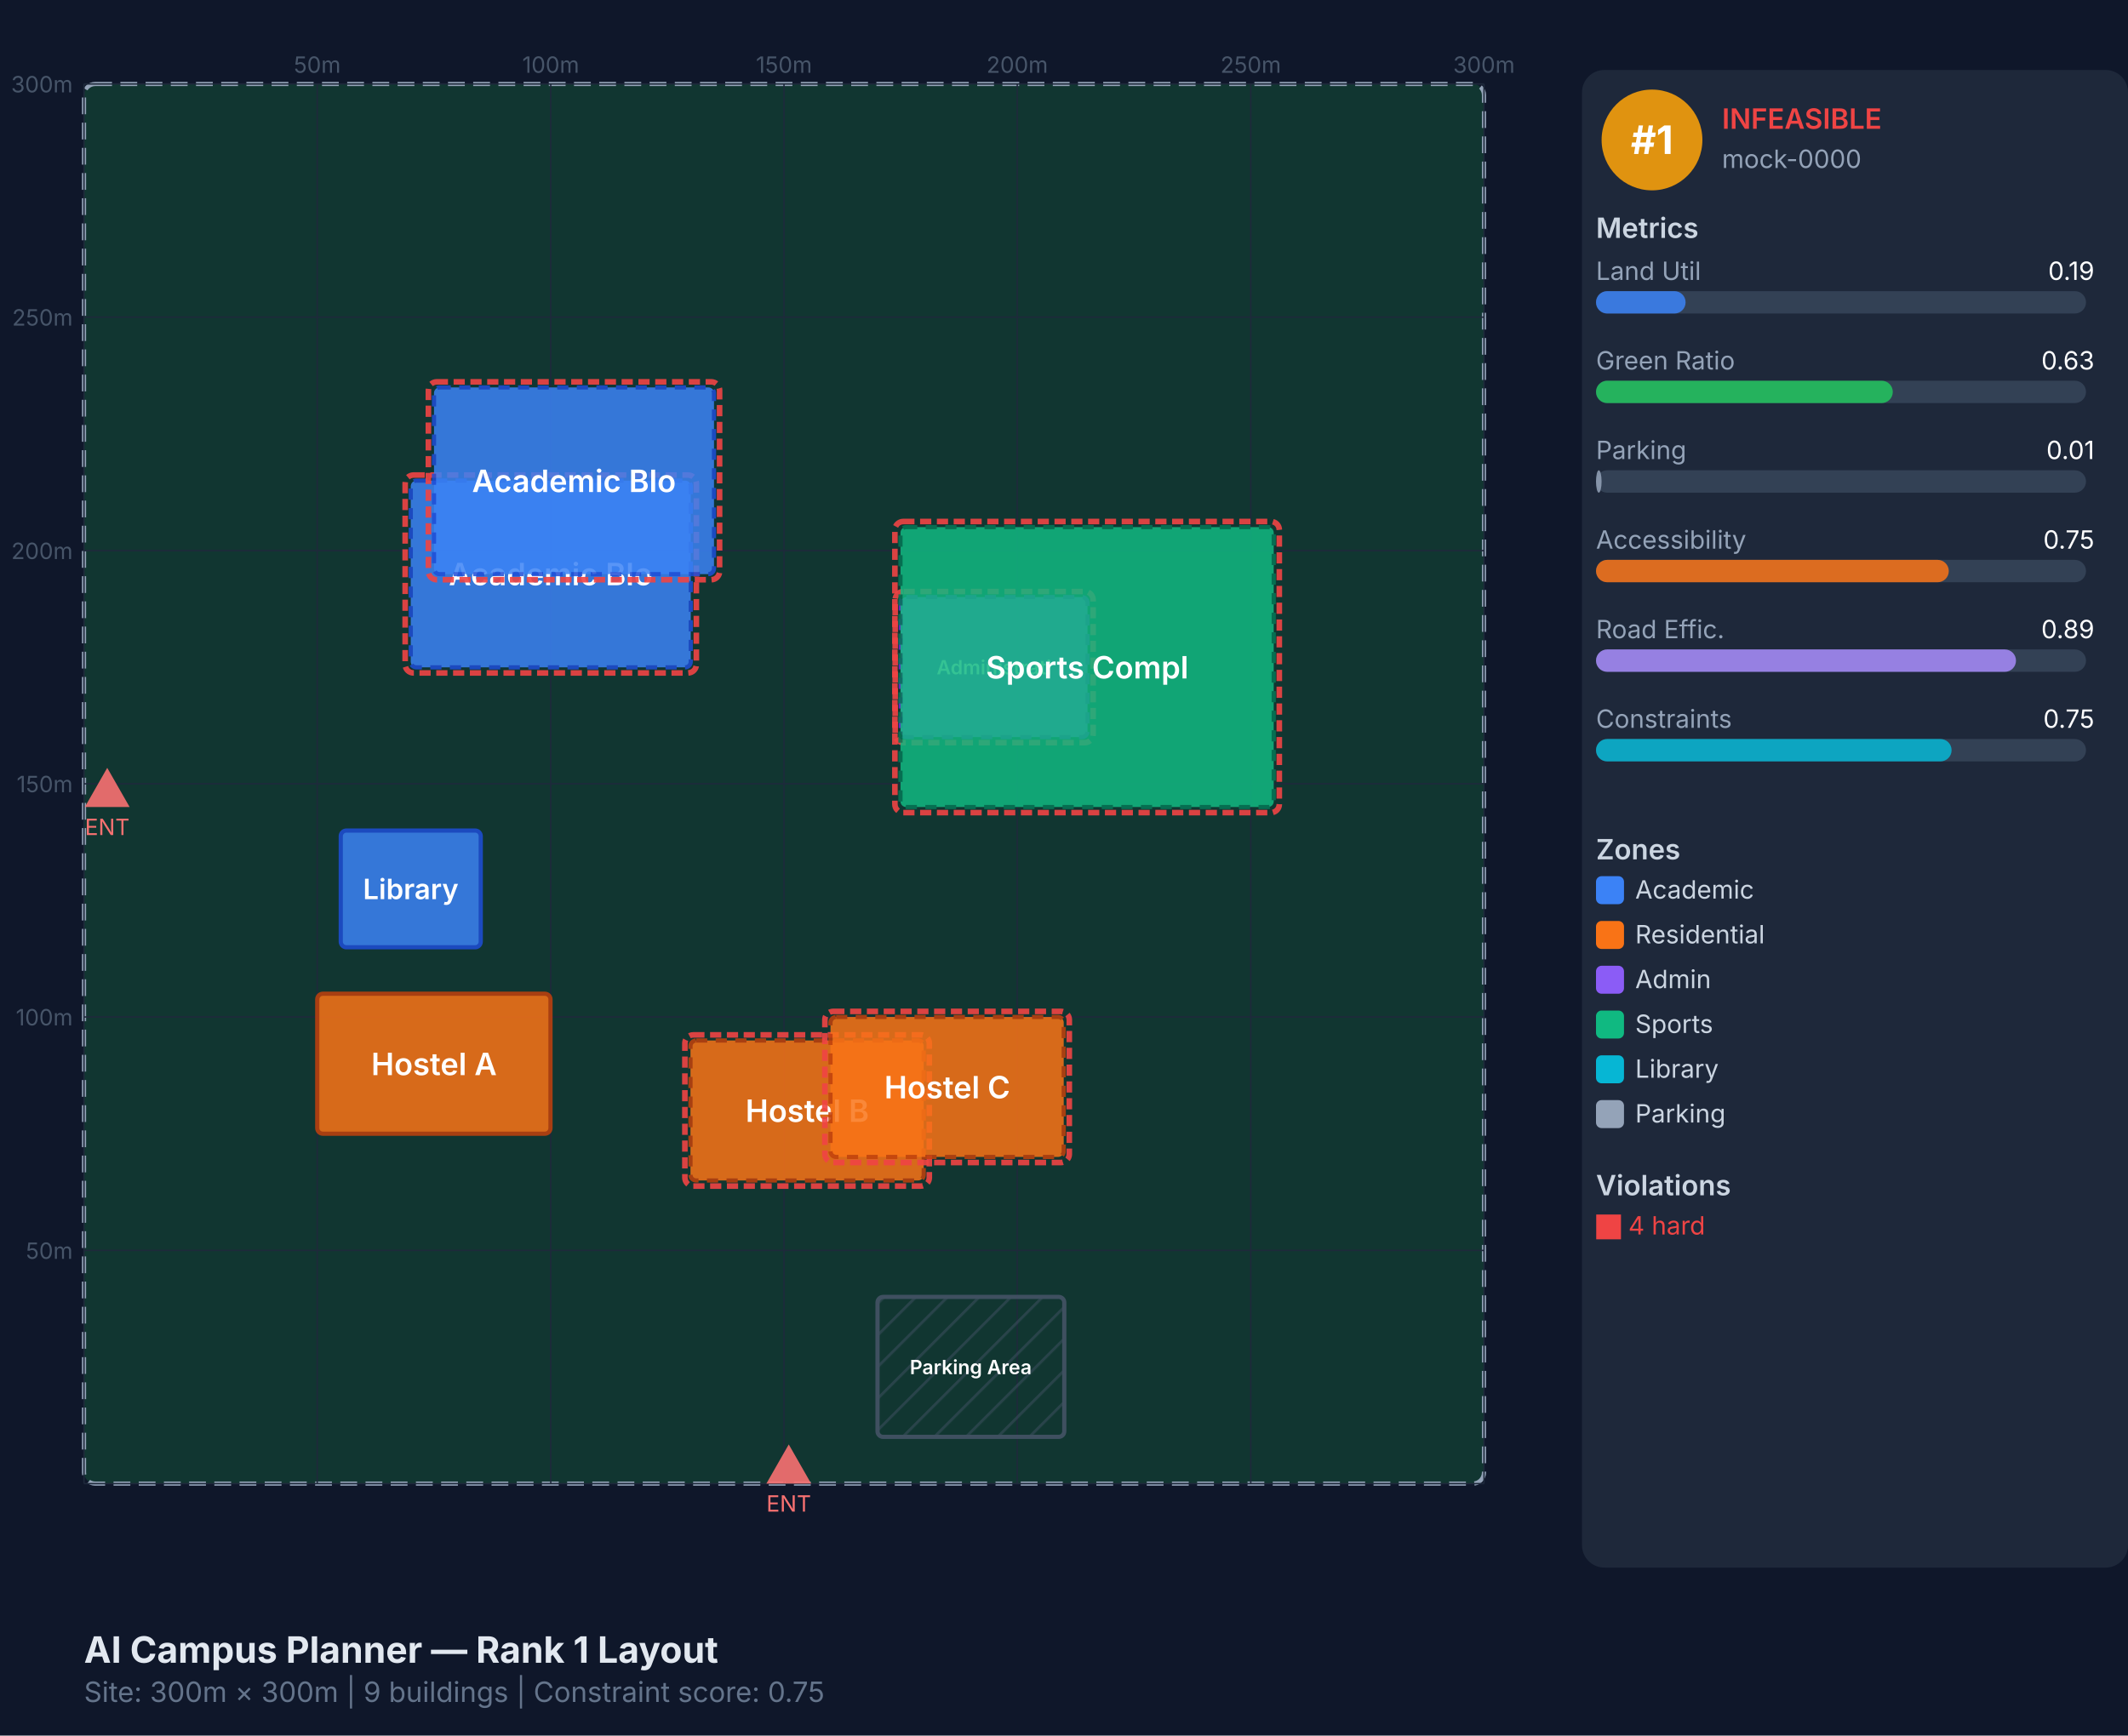
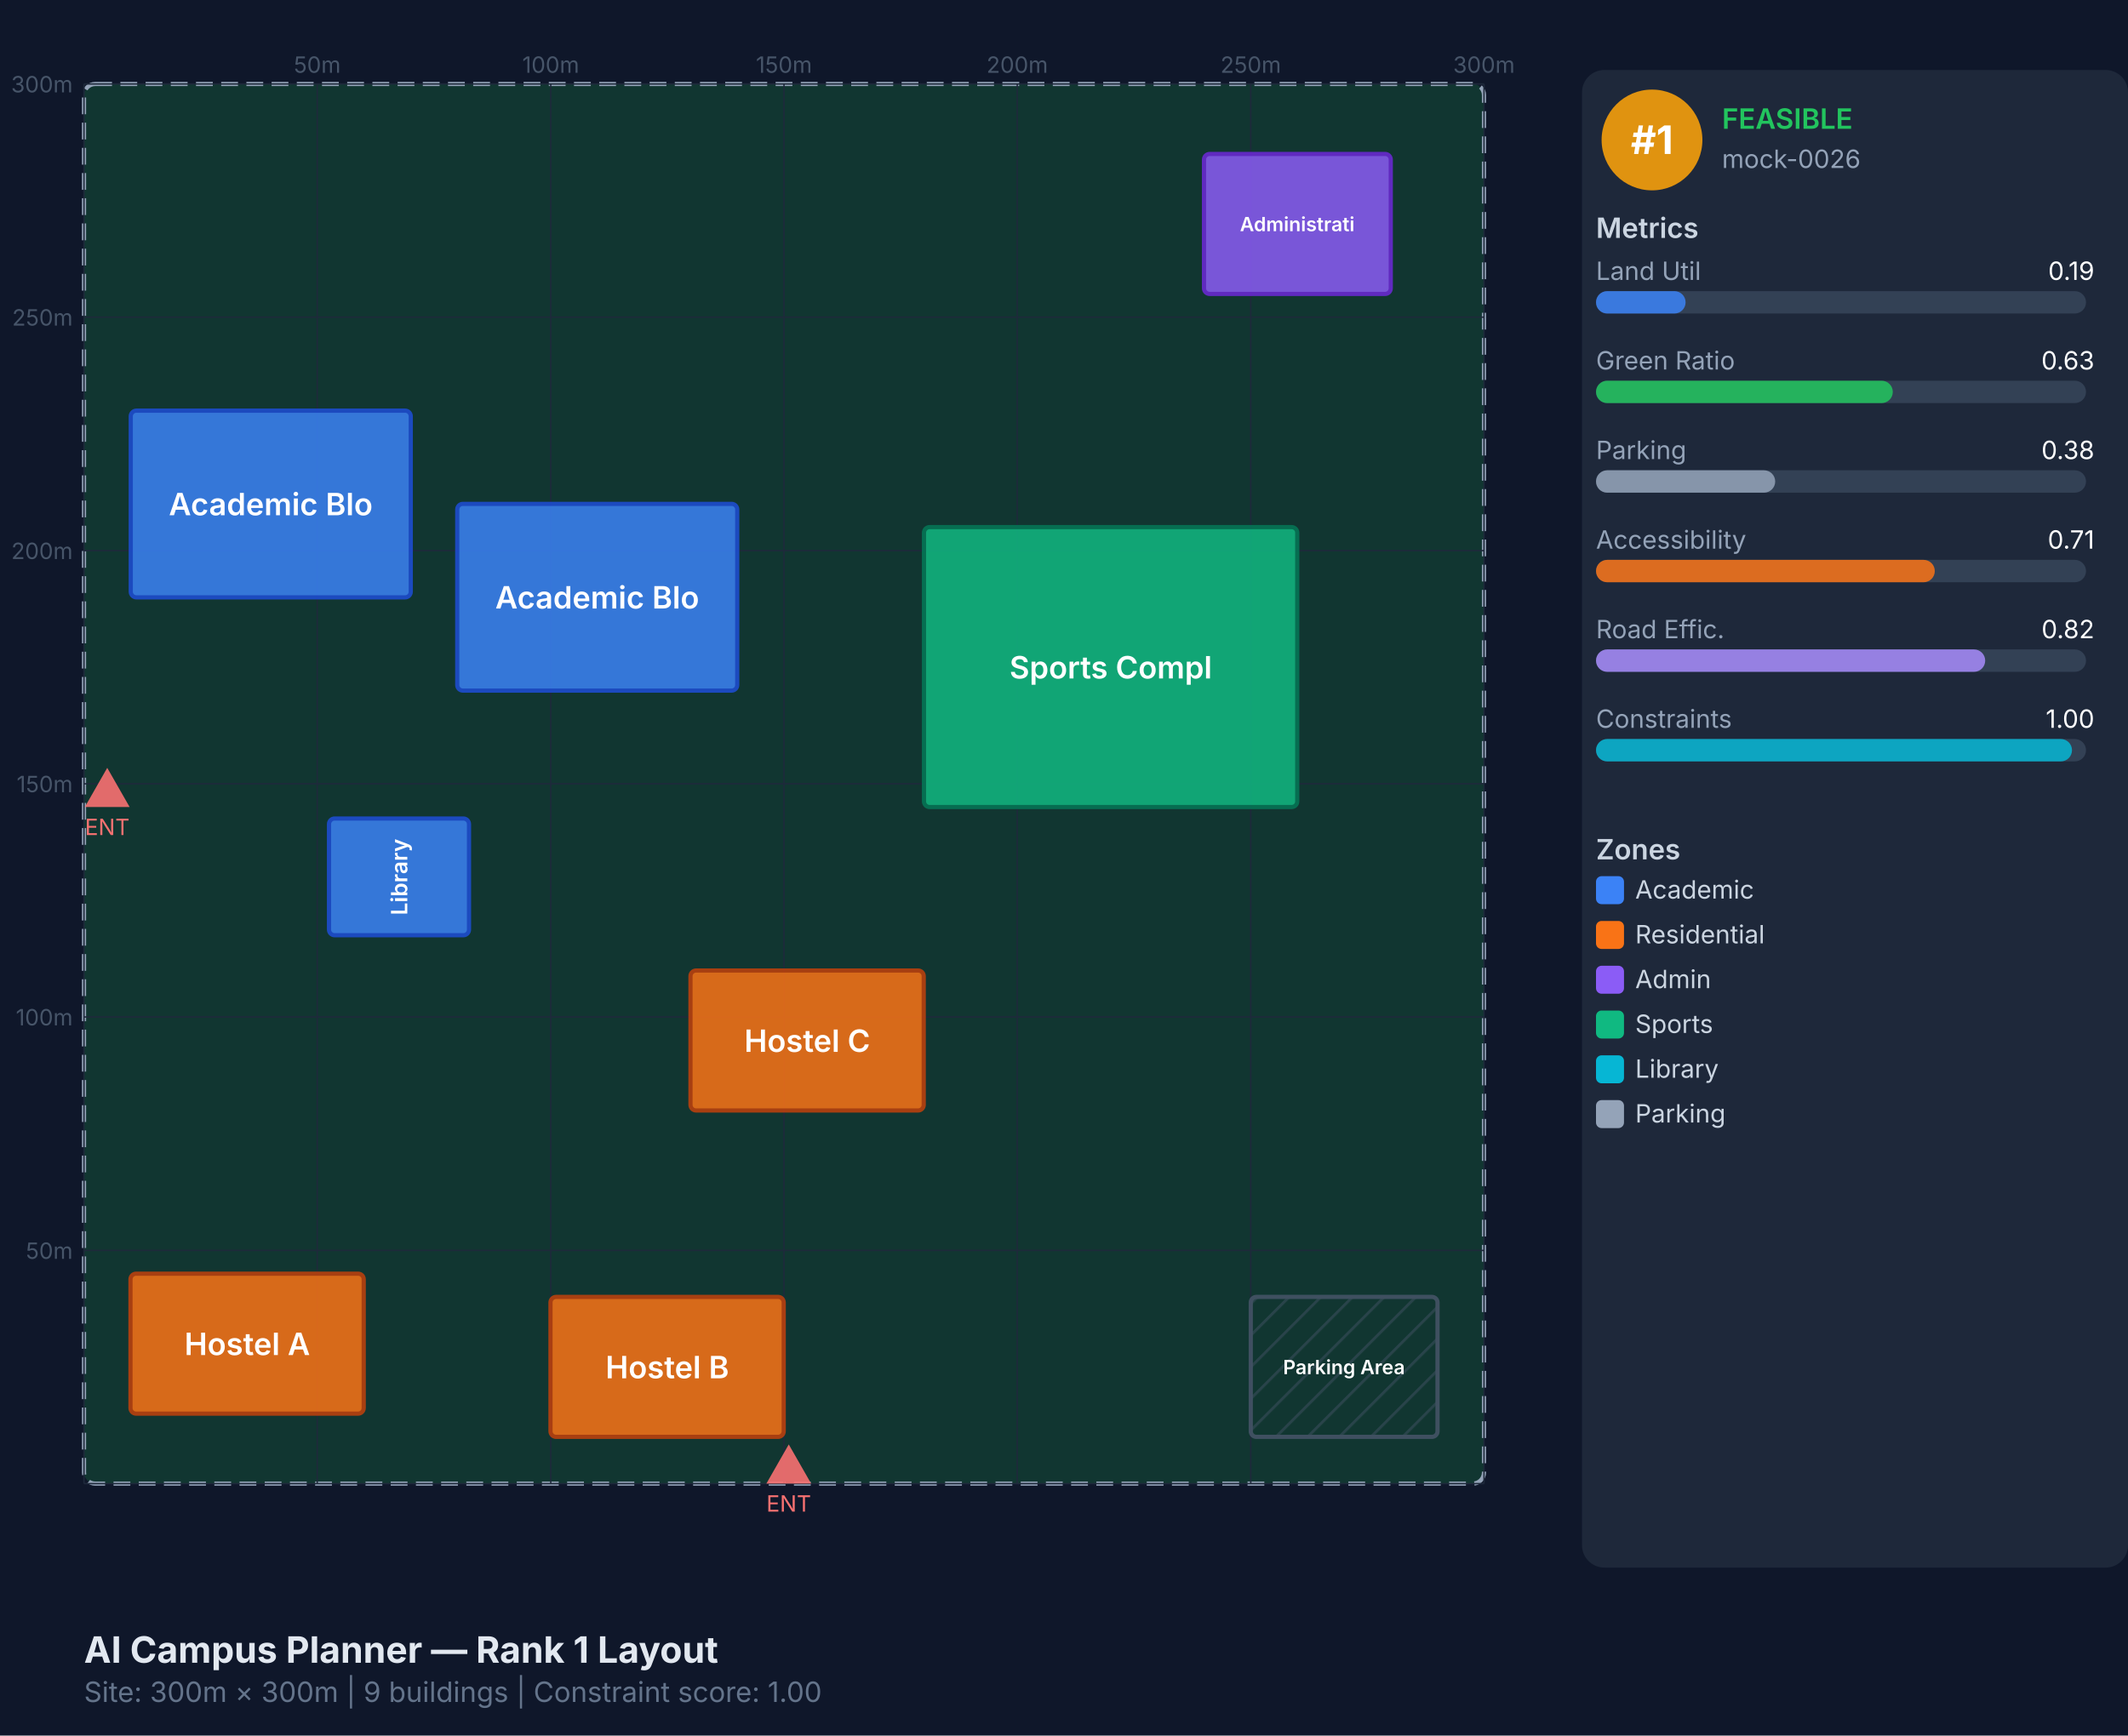
<svg xmlns="http://www.w3.org/2000/svg" width="760" height="620" viewBox="0 0 760 620" font-family="Inter,system-ui,sans-serif">
  <defs>
    <pattern id="hatch-parking" patternUnits="userSpaceOnUse" width="8" height="8" patternTransform="rotate(45)">
      <line x1="0" y1="0" x2="0" y2="8" stroke="#475569" stroke-width="2" opacity="0.5" />
    </pattern>
    <filter id="shadow" x="-10%" y="-10%" width="120%" height="120%">
      <feDropShadow dx="0" dy="1" stdDeviation="2" flood-opacity="0.18" />
    </filter>
  </defs>
  <rect width="760" height="620" fill="#0F172A" />
  <rect x="30" y="30" width="500.0" height="500.0" fill="#16A34A" opacity="0.22" rx="4" />
  <rect x="30" y="30" width="500.0" height="500.0" fill="none" stroke="#94A3B8" stroke-width="1.5" stroke-dasharray="6,3" rx="4" />
  <line x1="30.0" y1="30" x2="30.0" y2="530.0" stroke="#1E293B" stroke-width="0.5" />
  <line x1="113.3" y1="30" x2="113.3" y2="530.0" stroke="#1E293B" stroke-width="0.5" />
  <text x="113.3" y="26" text-anchor="middle" font-size="8" fill="#475569">50m</text>
  <line x1="196.7" y1="30" x2="196.7" y2="530.0" stroke="#1E293B" stroke-width="0.5" />
  <text x="196.7" y="26" text-anchor="middle" font-size="8" fill="#475569">100m</text>
  <line x1="280.0" y1="30" x2="280.0" y2="530.0" stroke="#1E293B" stroke-width="0.5" />
  <text x="280.0" y="26" text-anchor="middle" font-size="8" fill="#475569">150m</text>
  <line x1="363.3" y1="30" x2="363.3" y2="530.0" stroke="#1E293B" stroke-width="0.5" />
  <text x="363.3" y="26" text-anchor="middle" font-size="8" fill="#475569">200m</text>
  <line x1="446.7" y1="30" x2="446.7" y2="530.0" stroke="#1E293B" stroke-width="0.5" />
  <text x="446.7" y="26" text-anchor="middle" font-size="8" fill="#475569">250m</text>
  <line x1="530.0" y1="30" x2="530.0" y2="530.0" stroke="#1E293B" stroke-width="0.5" />
  <text x="530.0" y="26" text-anchor="middle" font-size="8" fill="#475569">300m</text>
  <line x1="30" y1="30.0" x2="530.0" y2="30.0" stroke="#1E293B" stroke-width="0.5" />
  <text x="26" y="33.0" text-anchor="end" font-size="8" fill="#475569">300m</text>
  <line x1="30" y1="113.3" x2="530.0" y2="113.3" stroke="#1E293B" stroke-width="0.5" />
  <text x="26" y="116.3" text-anchor="end" font-size="8" fill="#475569">250m</text>
  <line x1="30" y1="196.7" x2="530.0" y2="196.7" stroke="#1E293B" stroke-width="0.5" />
  <text x="26" y="199.7" text-anchor="end" font-size="8" fill="#475569">200m</text>
  <line x1="30" y1="280.0" x2="530.0" y2="280.0" stroke="#1E293B" stroke-width="0.5" />
  <text x="26" y="283.0" text-anchor="end" font-size="8" fill="#475569">150m</text>
  <line x1="30" y1="363.3" x2="530.0" y2="363.3" stroke="#1E293B" stroke-width="0.5" />
  <text x="26" y="366.3" text-anchor="end" font-size="8" fill="#475569">100m</text>
  <line x1="30" y1="446.7" x2="530.0" y2="446.7" stroke="#1E293B" stroke-width="0.5" />
  <text x="26" y="449.7" text-anchor="end" font-size="8" fill="#475569">50m</text>
  <line x1="30" y1="530.0" x2="530.0" y2="530.0" stroke="#1E293B" stroke-width="0.5" />
-   <g transform="translate(196.7,205.0) rotate(-0.0)">
-     <rect x="-50.0" y="-33.3" width="100.0" height="66.7" fill="#3B82F6" stroke="#1D4ED8" stroke-width="1.5" opacity="0.85" stroke-dasharray="4,3" rx="2" />
+   <g transform="translate(96.7,180.0) rotate(-0.0)">
+     <rect x="-50.0" y="-33.3" width="100.0" height="66.7" fill="#3B82F6" stroke="#1D4ED8" stroke-width="1.5" opacity="0.85" rx="2" />
    <text x="0" y="0" text-anchor="middle" dominant-baseline="middle" font-size="11" font-family="Inter,sans-serif" fill="white" font-weight="600" style="pointer-events:none;">Academic Blo</text>
  </g>
-   <g transform="translate(196.7,205.0) rotate(-0.0)">
-     <rect x="-52.0" y="-35.3" width="104.0" height="70.7" fill="none" stroke="#EF4444" stroke-width="2" stroke-dasharray="4,2" opacity="0.9" rx="3" />
-   </g>
-   <g transform="translate(205.0,171.7) rotate(-0.0)">
-     <rect x="-50.0" y="-33.3" width="100.0" height="66.7" fill="#3B82F6" stroke="#1D4ED8" stroke-width="1.5" opacity="0.85" stroke-dasharray="4,3" rx="2" />
+   <g transform="translate(213.3,213.3) rotate(-0.0)">
+     <rect x="-50.0" y="-33.3" width="100.0" height="66.7" fill="#3B82F6" stroke="#1D4ED8" stroke-width="1.5" opacity="0.85" rx="2" />
    <text x="0" y="0" text-anchor="middle" dominant-baseline="middle" font-size="11" font-family="Inter,sans-serif" fill="white" font-weight="600" style="pointer-events:none;">Academic Blo</text>
  </g>
-   <g transform="translate(205.0,171.7) rotate(-0.0)">
-     <rect x="-52.0" y="-35.3" width="104.0" height="70.7" fill="none" stroke="#EF4444" stroke-width="2" stroke-dasharray="4,2" opacity="0.9" rx="3" />
+   <g transform="translate(142.5,313.3) rotate(-90.0)">
+     <rect x="-20.8" y="-25.0" width="41.7" height="50.0" fill="#3B82F6" stroke="#1D4ED8" stroke-width="1.5" opacity="0.85" rx="2" />
+     <text x="0" y="0" text-anchor="middle" dominant-baseline="middle" font-size="8" font-family="Inter,sans-serif" fill="white" font-weight="600" style="pointer-events:none;">Library</text>
  </g>
-   <g transform="translate(146.7,317.5) rotate(-0.0)">
-     <rect x="-25.0" y="-20.8" width="50.0" height="41.7" fill="#3B82F6" stroke="#1D4ED8" stroke-width="1.5" opacity="0.85" rx="2" />
-     <text x="0" y="0" text-anchor="middle" dominant-baseline="middle" font-size="10" font-family="Inter,sans-serif" fill="white" font-weight="600" style="pointer-events:none;">Library</text>
-   </g>
-   <g transform="translate(355.0,238.3) rotate(-0.0)">
-     <rect x="-33.3" y="-25.0" width="66.7" height="50.0" fill="#8B5CF6" stroke="#6D28D9" stroke-width="1.5" opacity="0.85" stroke-dasharray="4,3" rx="2" />
+   <g transform="translate(463.3,80.0) rotate(-0.0)">
+     <rect x="-33.3" y="-25.0" width="66.7" height="50.0" fill="#8B5CF6" stroke="#6D28D9" stroke-width="1.5" opacity="0.85" rx="2" />
    <text x="0" y="0" text-anchor="middle" dominant-baseline="middle" font-size="7" font-family="Inter,sans-serif" fill="white" font-weight="600" style="pointer-events:none;">Administrati</text>
  </g>
-   <g transform="translate(355.0,238.3) rotate(-0.0)">
-     <rect x="-35.3" y="-27.0" width="70.7" height="54.0" fill="none" stroke="#EF4444" stroke-width="2" stroke-dasharray="4,2" opacity="0.9" rx="3" />
-   </g>
-   <g transform="translate(155.0,380.0) rotate(-0.0)">
+   <g transform="translate(88.3,480.0) rotate(-0.0)">
    <rect x="-41.7" y="-25.0" width="83.3" height="50.0" fill="#F97316" stroke="#C2410C" stroke-width="1.5" opacity="0.85" rx="2" />
    <text x="0" y="0" text-anchor="middle" dominant-baseline="middle" font-size="11" font-family="Inter,sans-serif" fill="white" font-weight="600" style="pointer-events:none;">Hostel A</text>
  </g>
-   <g transform="translate(288.3,396.7) rotate(-0.0)">
-     <rect x="-41.7" y="-25.0" width="83.3" height="50.0" fill="#F97316" stroke="#C2410C" stroke-width="1.5" opacity="0.85" stroke-dasharray="4,3" rx="2" />
+   <g transform="translate(238.3,488.3) rotate(-0.0)">
+     <rect x="-41.7" y="-25.0" width="83.3" height="50.0" fill="#F97316" stroke="#C2410C" stroke-width="1.5" opacity="0.85" rx="2" />
    <text x="0" y="0" text-anchor="middle" dominant-baseline="middle" font-size="11" font-family="Inter,sans-serif" fill="white" font-weight="600" style="pointer-events:none;">Hostel B</text>
  </g>
-   <g transform="translate(288.3,396.7) rotate(-0.0)">
-     <rect x="-43.7" y="-27.0" width="87.3" height="54.0" fill="none" stroke="#EF4444" stroke-width="2" stroke-dasharray="4,2" opacity="0.9" rx="3" />
-   </g>
-   <g transform="translate(338.3,388.3) rotate(-0.0)">
-     <rect x="-41.7" y="-25.0" width="83.3" height="50.0" fill="#F97316" stroke="#C2410C" stroke-width="1.5" opacity="0.85" stroke-dasharray="4,3" rx="2" />
+   <g transform="translate(288.3,371.7) rotate(-0.0)">
+     <rect x="-41.7" y="-25.0" width="83.3" height="50.0" fill="#F97316" stroke="#C2410C" stroke-width="1.5" opacity="0.85" rx="2" />
    <text x="0" y="0" text-anchor="middle" dominant-baseline="middle" font-size="11" font-family="Inter,sans-serif" fill="white" font-weight="600" style="pointer-events:none;">Hostel C</text>
  </g>
-   <g transform="translate(338.3,388.3) rotate(-0.0)">
-     <rect x="-43.7" y="-27.0" width="87.3" height="54.0" fill="none" stroke="#EF4444" stroke-width="2" stroke-dasharray="4,2" opacity="0.9" rx="3" />
-   </g>
-   <g transform="translate(388.3,238.3) rotate(-0.0)">
-     <rect x="-66.7" y="-50.0" width="133.3" height="100.0" fill="#10B981" stroke="#047857" stroke-width="1.5" opacity="0.85" stroke-dasharray="4,3" rx="2" />
+   <g transform="translate(396.7,238.3) rotate(-0.0)">
+     <rect x="-66.7" y="-50.0" width="133.3" height="100.0" fill="#10B981" stroke="#047857" stroke-width="1.5" opacity="0.85" rx="2" />
    <text x="0" y="0" text-anchor="middle" dominant-baseline="middle" font-size="11" font-family="Inter,sans-serif" fill="white" font-weight="600" style="pointer-events:none;">Sports Compl</text>
  </g>
-   <g transform="translate(388.3,238.3) rotate(-0.0)">
-     <rect x="-68.7" y="-52.0" width="137.3" height="104.0" fill="none" stroke="#EF4444" stroke-width="2" stroke-dasharray="4,2" opacity="0.9" rx="3" />
-   </g>
-   <g transform="translate(346.7,488.3) rotate(-0.0)">
+   <g transform="translate(480.0,488.3) rotate(-0.0)">
    <rect x="-33.3" y="-25.0" width="66.7" height="50.0" fill="url(#hatch-parking)" stroke="#475569" stroke-width="1.5" opacity="0.85" rx="2" />
    <text x="0" y="0" text-anchor="middle" dominant-baseline="middle" font-size="7" font-family="Inter,sans-serif" fill="white" font-weight="600" style="pointer-events:none;">Parking Area</text>
  </g>
  <polygon points="281.7,516.0 273.7,530.0 289.7,530.0" fill="#F87171" opacity="0.9" />
  <text x="281.7" y="540.0" text-anchor="middle" font-size="8" fill="#F87171">ENT</text>
  <polygon points="38.3,274.3 30.3,288.3 46.3,288.3" fill="#F87171" opacity="0.9" />
  <text x="38.3" y="298.3" text-anchor="middle" font-size="8" fill="#F87171">ENT</text>
  <rect x="565" y="25" width="195" height="535" fill="#1E293B" rx="8" opacity="0.95" />
  <circle cx="590" cy="50" r="18" fill="#F59E0B" opacity="0.9" />
  <text x="590" y="55" text-anchor="middle" font-size="14" font-weight="700" fill="white">#1</text>
-   <text x="615" y="46" font-size="10" font-weight="600" fill="#EF4444">INFEASIBLE</text>
-   <text x="615" y="60" font-size="9" fill="#94A3B8">mock-0000</text>
+   <text x="615" y="46" font-size="10" font-weight="600" fill="#22C55E">FEASIBLE</text>
+   <text x="615" y="60" font-size="9" fill="#94A3B8">mock-0026</text>
  <text x="570" y="85" font-size="10" font-weight="600" fill="#CBD5E1">Metrics</text>
  <text x="570" y="100" font-size="9" fill="#94A3B8">Land Util</text>
  <text x="748" y="100" font-size="9" fill="white" text-anchor="end">0.19</text>
  <rect x="570" y="104" width="175" height="8" fill="#334155" rx="4" />
  <rect x="570" y="104" width="32" height="8" fill="#3B82F6" rx="4" opacity="0.85" />
  <text x="570" y="132" font-size="9" fill="#94A3B8">Green Ratio</text>
  <text x="748" y="132" font-size="9" fill="white" text-anchor="end">0.63</text>
  <rect x="570" y="136" width="175" height="8" fill="#334155" rx="4" />
  <rect x="570" y="136" width="106" height="8" fill="#22C55E" rx="4" opacity="0.85" />
  <text x="570" y="164" font-size="9" fill="#94A3B8">Parking</text>
-   <text x="748" y="164" font-size="9" fill="white" text-anchor="end">0.01</text>
+   <text x="748" y="164" font-size="9" fill="white" text-anchor="end">0.38</text>
  <rect x="570" y="168" width="175" height="8" fill="#334155" rx="4" />
-   <rect x="570" y="168" width="2" height="8" fill="#94A3B8" rx="4" opacity="0.85" />
+   <rect x="570" y="168" width="64" height="8" fill="#94A3B8" rx="4" opacity="0.85" />
  <text x="570" y="196" font-size="9" fill="#94A3B8">Accessibility</text>
-   <text x="748" y="196" font-size="9" fill="white" text-anchor="end">0.75</text>
+   <text x="748" y="196" font-size="9" fill="white" text-anchor="end">0.71</text>
  <rect x="570" y="200" width="175" height="8" fill="#334155" rx="4" />
-   <rect x="570" y="200" width="126" height="8" fill="#F97316" rx="4" opacity="0.85" />
+   <rect x="570" y="200" width="121" height="8" fill="#F97316" rx="4" opacity="0.85" />
  <text x="570" y="228" font-size="9" fill="#94A3B8">Road Effic.</text>
-   <text x="748" y="228" font-size="9" fill="white" text-anchor="end">0.89</text>
+   <text x="748" y="228" font-size="9" fill="white" text-anchor="end">0.82</text>
  <rect x="570" y="232" width="175" height="8" fill="#334155" rx="4" />
-   <rect x="570" y="232" width="150" height="8" fill="#A78BFA" rx="4" opacity="0.85" />
+   <rect x="570" y="232" width="139" height="8" fill="#A78BFA" rx="4" opacity="0.85" />
  <text x="570" y="260" font-size="9" fill="#94A3B8">Constraints</text>
-   <text x="748" y="260" font-size="9" fill="white" text-anchor="end">0.75</text>
+   <text x="748" y="260" font-size="9" fill="white" text-anchor="end">1.00</text>
  <rect x="570" y="264" width="175" height="8" fill="#334155" rx="4" />
-   <rect x="570" y="264" width="127" height="8" fill="#06B6D4" rx="4" opacity="0.85" />
+   <rect x="570" y="264" width="170" height="8" fill="#06B6D4" rx="4" opacity="0.85" />
  <text x="570" y="307" font-size="10" font-weight="600" fill="#CBD5E1">Zones</text>
  <rect x="570" y="313" width="10" height="10" fill="#3B82F6" rx="2" />
  <text x="584" y="321" font-size="9" fill="#CBD5E1">Academic</text>
  <rect x="570" y="329" width="10" height="10" fill="#F97316" rx="2" />
  <text x="584" y="337" font-size="9" fill="#CBD5E1">Residential</text>
  <rect x="570" y="345" width="10" height="10" fill="#8B5CF6" rx="2" />
  <text x="584" y="353" font-size="9" fill="#CBD5E1">Admin</text>
  <rect x="570" y="361" width="10" height="10" fill="#10B981" rx="2" />
  <text x="584" y="369" font-size="9" fill="#CBD5E1">Sports</text>
  <rect x="570" y="377" width="10" height="10" fill="#06B6D4" rx="2" />
  <text x="584" y="385" font-size="9" fill="#CBD5E1">Library</text>
  <rect x="570" y="393" width="10" height="10" fill="#94A3B8" rx="2" />
  <text x="584" y="401" font-size="9" fill="#CBD5E1">Parking</text>
-   <text x="570" y="427" font-size="10" font-weight="600" fill="#CBD5E1">Violations</text>
-   <text x="570" y="441" font-size="9" fill="#EF4444">⬛ 4 hard</text>
  <text x="30" y="594" font-size="13" font-weight="700" fill="#E2E8F0">AI Campus Planner — Rank 1 Layout</text>
-   <text x="30" y="608" font-size="10" fill="#64748B">Site: 300m × 300m  |  9 buildings  |  Constraint score: 0.75</text>
+   <text x="30" y="608" font-size="10" fill="#64748B">Site: 300m × 300m  |  9 buildings  |  Constraint score: 1.00</text>
</svg>
